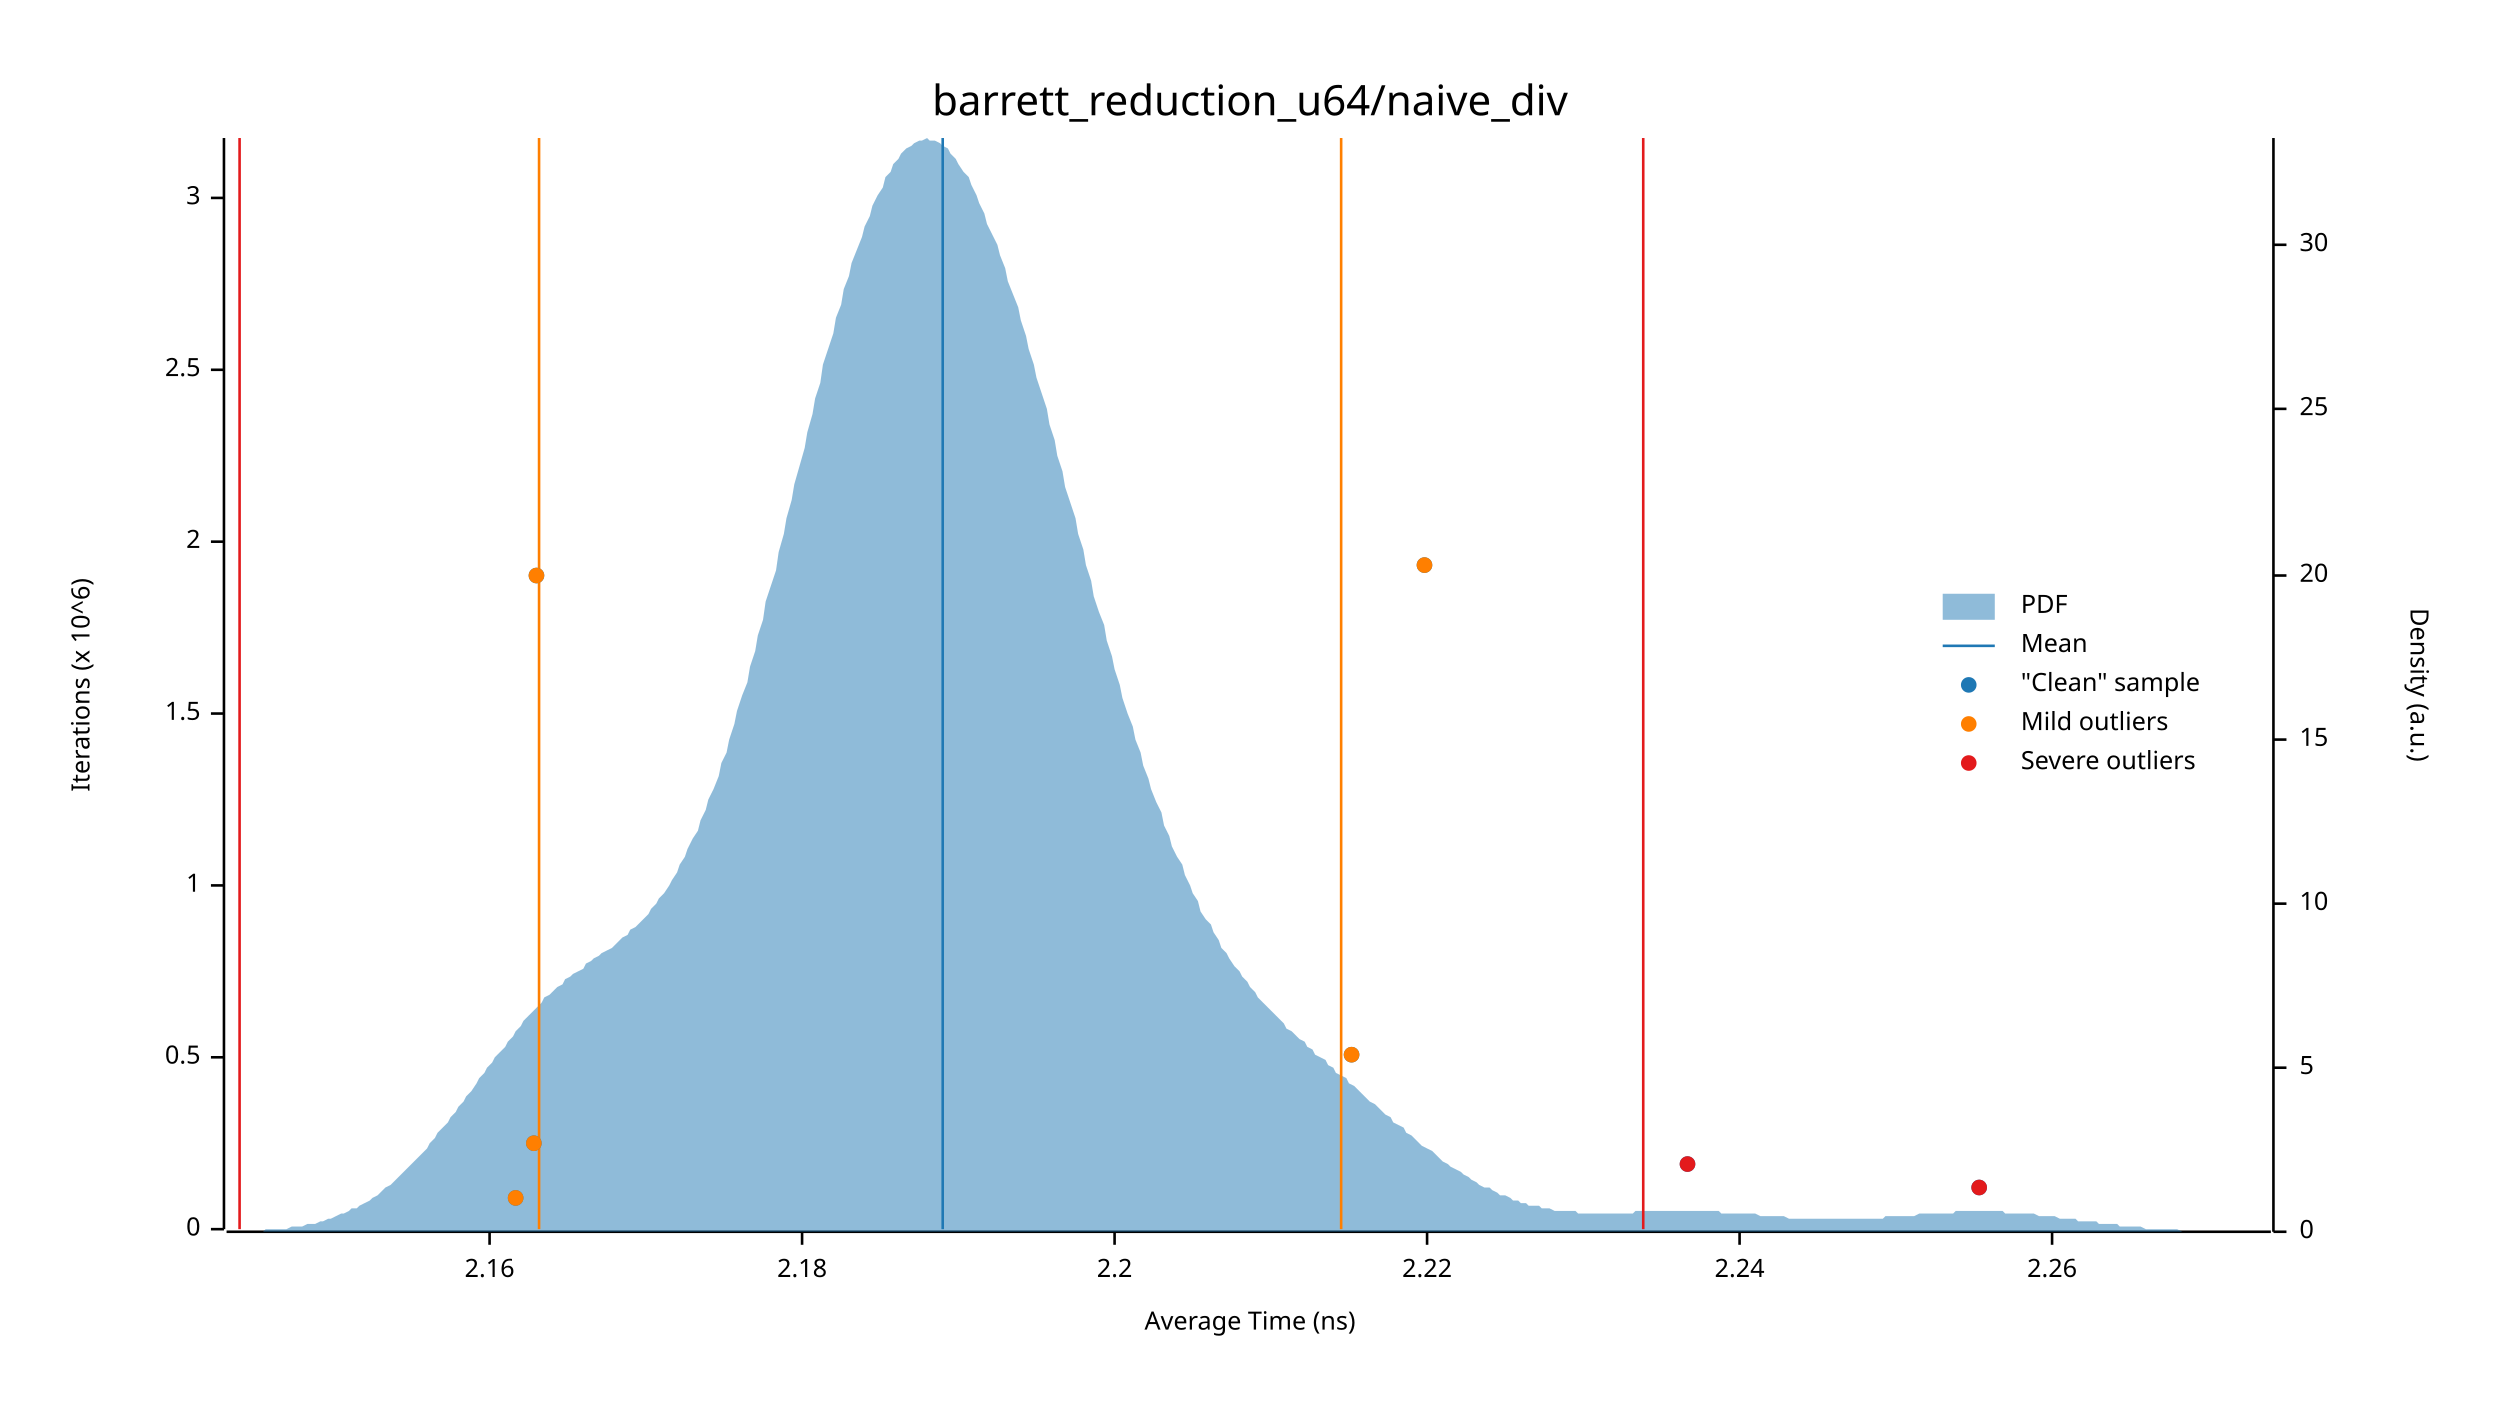
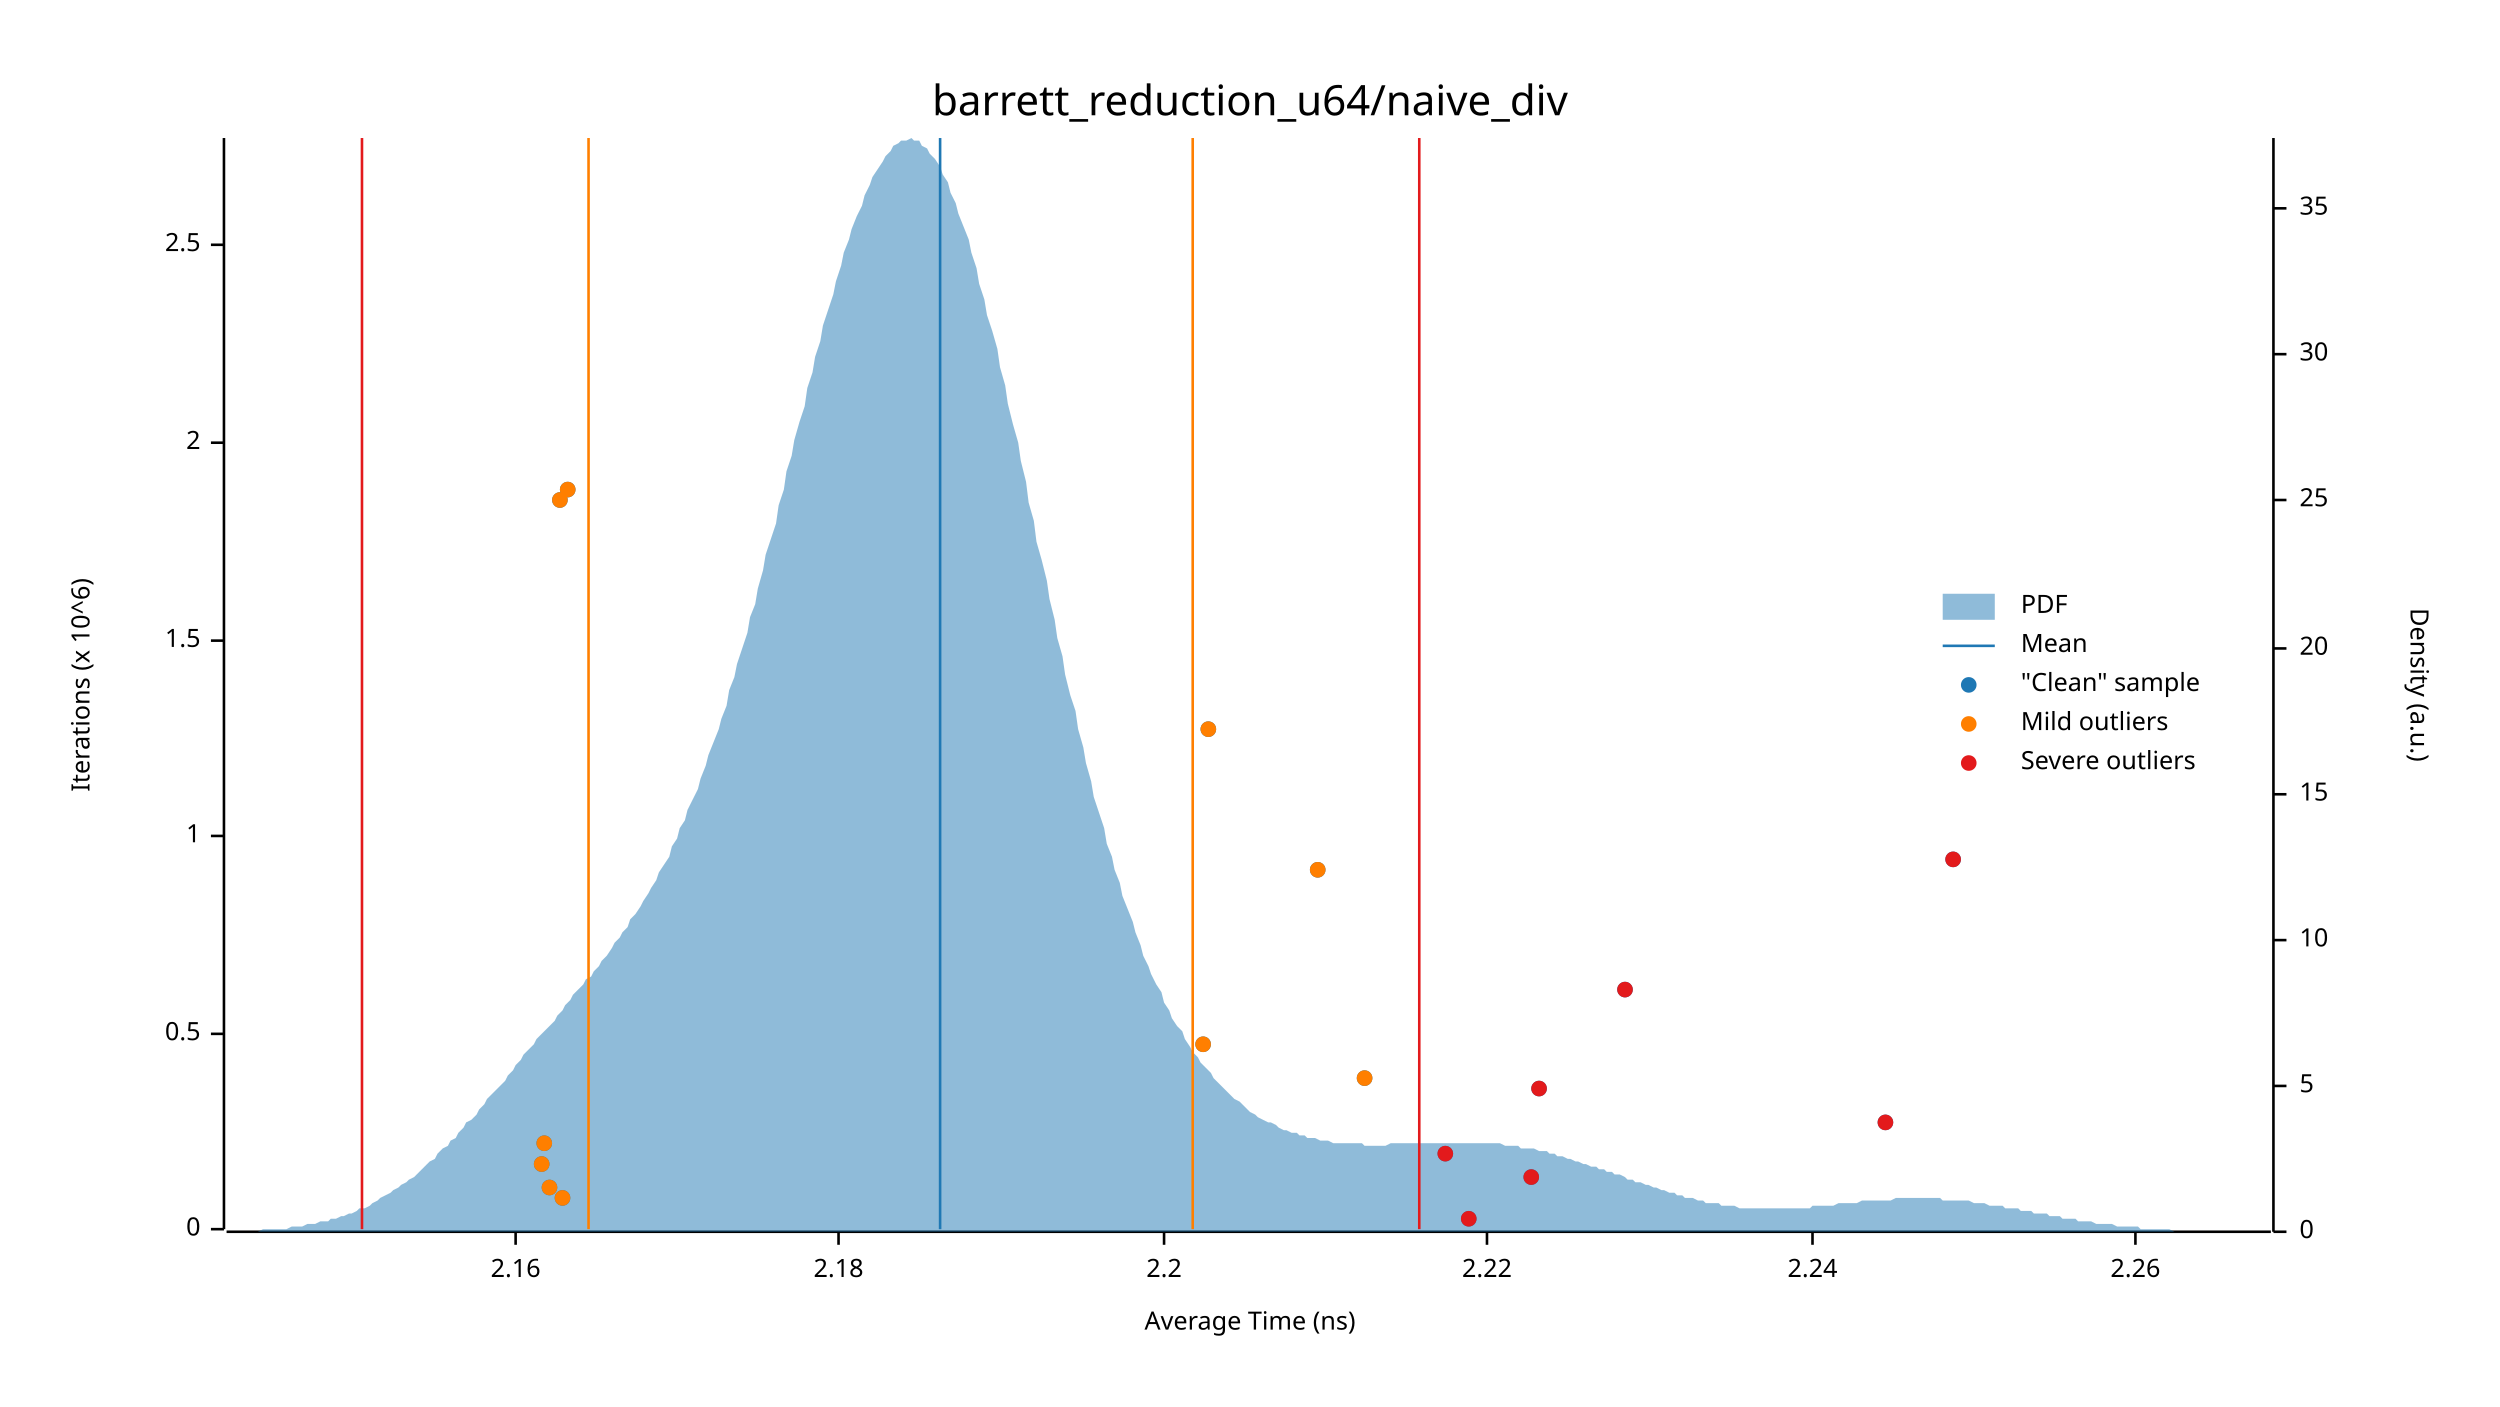
<svg xmlns="http://www.w3.org/2000/svg" width="960" height="540" viewBox="0 0 960 540">
  <text x="480" y="32" dy="0.76em" text-anchor="middle" font-family="sans-serif" font-size="16.129" opacity="1" fill="#000000">
barrett_reduction_u64/naive_div
</text>
  <text x="27" y="263" dy="0.76em" text-anchor="middle" font-family="sans-serif" font-size="9.677" opacity="1" fill="#000000" transform="rotate(270, 27, 263)">
Iterations (x 10^6)
</text>
  <text x="480" y="513" dy="-0.5ex" text-anchor="middle" font-family="sans-serif" font-size="9.677" opacity="1" fill="#000000">
Average Time (ns)
</text>
  <polyline fill="none" opacity="1" stroke="#000000" stroke-width="1" points="86,53 86,472 " />
  <text x="77" y="472" dy="0.5ex" text-anchor="end" font-family="sans-serif" font-size="9.677" opacity="1" fill="#000000">
0
</text>
  <polyline fill="none" opacity="1" stroke="#000000" stroke-width="1" points="81,472 86,472 " />
-   <text x="77" y="406" dy="0.5ex" text-anchor="end" font-family="sans-serif" font-size="9.677" opacity="1" fill="#000000">
+   <text x="77" y="397" dy="0.5ex" text-anchor="end" font-family="sans-serif" font-size="9.677" opacity="1" fill="#000000">
0.5
</text>
-   <polyline fill="none" opacity="1" stroke="#000000" stroke-width="1" points="81,406 86,406 " />
-   <text x="77" y="340" dy="0.5ex" text-anchor="end" font-family="sans-serif" font-size="9.677" opacity="1" fill="#000000">
+   <polyline fill="none" opacity="1" stroke="#000000" stroke-width="1" points="81,397 86,397 " />
+   <text x="77" y="321" dy="0.5ex" text-anchor="end" font-family="sans-serif" font-size="9.677" opacity="1" fill="#000000">
1
</text>
-   <polyline fill="none" opacity="1" stroke="#000000" stroke-width="1" points="81,340 86,340 " />
-   <text x="77" y="274" dy="0.5ex" text-anchor="end" font-family="sans-serif" font-size="9.677" opacity="1" fill="#000000">
+   <polyline fill="none" opacity="1" stroke="#000000" stroke-width="1" points="81,321 86,321 " />
+   <text x="77" y="246" dy="0.5ex" text-anchor="end" font-family="sans-serif" font-size="9.677" opacity="1" fill="#000000">
1.5
</text>
-   <polyline fill="none" opacity="1" stroke="#000000" stroke-width="1" points="81,274 86,274 " />
-   <text x="77" y="208" dy="0.5ex" text-anchor="end" font-family="sans-serif" font-size="9.677" opacity="1" fill="#000000">
+   <polyline fill="none" opacity="1" stroke="#000000" stroke-width="1" points="81,246 86,246 " />
+   <text x="77" y="170" dy="0.5ex" text-anchor="end" font-family="sans-serif" font-size="9.677" opacity="1" fill="#000000">
2
</text>
-   <polyline fill="none" opacity="1" stroke="#000000" stroke-width="1" points="81,208 86,208 " />
-   <text x="77" y="142" dy="0.5ex" text-anchor="end" font-family="sans-serif" font-size="9.677" opacity="1" fill="#000000">
+   <polyline fill="none" opacity="1" stroke="#000000" stroke-width="1" points="81,170 86,170 " />
+   <text x="77" y="94" dy="0.5ex" text-anchor="end" font-family="sans-serif" font-size="9.677" opacity="1" fill="#000000">
2.5
</text>
-   <polyline fill="none" opacity="1" stroke="#000000" stroke-width="1" points="81,142 86,142 " />
-   <text x="77" y="76" dy="0.5ex" text-anchor="end" font-family="sans-serif" font-size="9.677" opacity="1" fill="#000000">
- 3
- </text>
-   <polyline fill="none" opacity="1" stroke="#000000" stroke-width="1" points="81,76 86,76 " />
+   <polyline fill="none" opacity="1" stroke="#000000" stroke-width="1" points="81,94 86,94 " />
  <polyline fill="none" opacity="1" stroke="#000000" stroke-width="1" points="87,473 872,473 " />
-   <text x="188" y="483" dy="0.76em" text-anchor="middle" font-family="sans-serif" font-size="9.677" opacity="1" fill="#000000">
+   <text x="198" y="483" dy="0.76em" text-anchor="middle" font-family="sans-serif" font-size="9.677" opacity="1" fill="#000000">
2.16
</text>
-   <polyline fill="none" opacity="1" stroke="#000000" stroke-width="1" points="188,473 188,478 " />
-   <text x="308" y="483" dy="0.76em" text-anchor="middle" font-family="sans-serif" font-size="9.677" opacity="1" fill="#000000">
+   <polyline fill="none" opacity="1" stroke="#000000" stroke-width="1" points="198,473 198,478 " />
+   <text x="322" y="483" dy="0.76em" text-anchor="middle" font-family="sans-serif" font-size="9.677" opacity="1" fill="#000000">
2.18
</text>
-   <polyline fill="none" opacity="1" stroke="#000000" stroke-width="1" points="308,473 308,478 " />
-   <text x="428" y="483" dy="0.76em" text-anchor="middle" font-family="sans-serif" font-size="9.677" opacity="1" fill="#000000">
+   <polyline fill="none" opacity="1" stroke="#000000" stroke-width="1" points="322,473 322,478 " />
+   <text x="447" y="483" dy="0.76em" text-anchor="middle" font-family="sans-serif" font-size="9.677" opacity="1" fill="#000000">
2.2
</text>
-   <polyline fill="none" opacity="1" stroke="#000000" stroke-width="1" points="428,473 428,478 " />
-   <text x="548" y="483" dy="0.76em" text-anchor="middle" font-family="sans-serif" font-size="9.677" opacity="1" fill="#000000">
+   <polyline fill="none" opacity="1" stroke="#000000" stroke-width="1" points="447,473 447,478 " />
+   <text x="571" y="483" dy="0.76em" text-anchor="middle" font-family="sans-serif" font-size="9.677" opacity="1" fill="#000000">
2.22
</text>
-   <polyline fill="none" opacity="1" stroke="#000000" stroke-width="1" points="548,473 548,478 " />
-   <text x="668" y="483" dy="0.76em" text-anchor="middle" font-family="sans-serif" font-size="9.677" opacity="1" fill="#000000">
+   <polyline fill="none" opacity="1" stroke="#000000" stroke-width="1" points="571,473 571,478 " />
+   <text x="696" y="483" dy="0.76em" text-anchor="middle" font-family="sans-serif" font-size="9.677" opacity="1" fill="#000000">
2.24
</text>
-   <polyline fill="none" opacity="1" stroke="#000000" stroke-width="1" points="668,473 668,478 " />
-   <text x="788" y="483" dy="0.76em" text-anchor="middle" font-family="sans-serif" font-size="9.677" opacity="1" fill="#000000">
+   <polyline fill="none" opacity="1" stroke="#000000" stroke-width="1" points="696,473 696,478 " />
+   <text x="820" y="483" dy="0.76em" text-anchor="middle" font-family="sans-serif" font-size="9.677" opacity="1" fill="#000000">
2.26
</text>
-   <polyline fill="none" opacity="1" stroke="#000000" stroke-width="1" points="788,473 788,478 " />
+   <polyline fill="none" opacity="1" stroke="#000000" stroke-width="1" points="820,473 820,478 " />
  <text x="933" y="263" dy="0.76em" text-anchor="middle" font-family="sans-serif" font-size="9.677" opacity="1" fill="#000000" transform="rotate(90, 933, 263)">
Density (a.u.)
</text>
  <polyline fill="none" opacity="1" stroke="#000000" stroke-width="1" points="873,53 873,473 " />
  <text x="883" y="473" dy="0.5ex" text-anchor="start" font-family="sans-serif" font-size="9.677" opacity="1" fill="#000000">
0
</text>
  <polyline fill="none" opacity="1" stroke="#000000" stroke-width="1" points="873,473 878,473 " />
-   <text x="883" y="410" dy="0.5ex" text-anchor="start" font-family="sans-serif" font-size="9.677" opacity="1" fill="#000000">
+   <text x="883" y="417" dy="0.5ex" text-anchor="start" font-family="sans-serif" font-size="9.677" opacity="1" fill="#000000">
5
</text>
-   <polyline fill="none" opacity="1" stroke="#000000" stroke-width="1" points="873,410 878,410 " />
-   <text x="883" y="347" dy="0.5ex" text-anchor="start" font-family="sans-serif" font-size="9.677" opacity="1" fill="#000000">
+   <polyline fill="none" opacity="1" stroke="#000000" stroke-width="1" points="873,417 878,417 " />
+   <text x="883" y="361" dy="0.5ex" text-anchor="start" font-family="sans-serif" font-size="9.677" opacity="1" fill="#000000">
10
</text>
-   <polyline fill="none" opacity="1" stroke="#000000" stroke-width="1" points="873,347 878,347 " />
-   <text x="883" y="284" dy="0.5ex" text-anchor="start" font-family="sans-serif" font-size="9.677" opacity="1" fill="#000000">
+   <polyline fill="none" opacity="1" stroke="#000000" stroke-width="1" points="873,361 878,361 " />
+   <text x="883" y="305" dy="0.5ex" text-anchor="start" font-family="sans-serif" font-size="9.677" opacity="1" fill="#000000">
15
</text>
-   <polyline fill="none" opacity="1" stroke="#000000" stroke-width="1" points="873,284 878,284 " />
-   <text x="883" y="221" dy="0.5ex" text-anchor="start" font-family="sans-serif" font-size="9.677" opacity="1" fill="#000000">
+   <polyline fill="none" opacity="1" stroke="#000000" stroke-width="1" points="873,305 878,305 " />
+   <text x="883" y="249" dy="0.5ex" text-anchor="start" font-family="sans-serif" font-size="9.677" opacity="1" fill="#000000">
20
</text>
-   <polyline fill="none" opacity="1" stroke="#000000" stroke-width="1" points="873,221 878,221 " />
-   <text x="883" y="157" dy="0.5ex" text-anchor="start" font-family="sans-serif" font-size="9.677" opacity="1" fill="#000000">
+   <polyline fill="none" opacity="1" stroke="#000000" stroke-width="1" points="873,249 878,249 " />
+   <text x="883" y="192" dy="0.5ex" text-anchor="start" font-family="sans-serif" font-size="9.677" opacity="1" fill="#000000">
25
</text>
-   <polyline fill="none" opacity="1" stroke="#000000" stroke-width="1" points="873,157 878,157 " />
-   <text x="883" y="94" dy="0.5ex" text-anchor="start" font-family="sans-serif" font-size="9.677" opacity="1" fill="#000000">
+   <polyline fill="none" opacity="1" stroke="#000000" stroke-width="1" points="873,192 878,192 " />
+   <text x="883" y="136" dy="0.5ex" text-anchor="start" font-family="sans-serif" font-size="9.677" opacity="1" fill="#000000">
30
</text>
-   <polyline fill="none" opacity="1" stroke="#000000" stroke-width="1" points="873,94 878,94 " />
-   <polygon opacity="0.5" fill="#1F78B4" points="87,473 88,473 90,473 91,473 93,473 94,473 96,473 98,473 99,473 101,473 102,472 104,472 105,472 107,472 109,472 110,472 112,471 113,471 115,471 116,471 118,470 120,470 121,470 123,469 124,469 126,468 127,468 129,467 131,466 132,466 134,465 135,464 137,464 138,463 140,462 142,461 143,460 145,459 146,458 148,456 150,455 151,454 153,452 154,451 156,449 157,448 159,446 161,444 162,443 164,441 165,439 167,437 168,435 170,433 172,431 173,429 175,427 176,425 178,423 179,421 181,419 183,416 184,414 186,412 187,410 189,408 190,406 192,404 194,402 195,400 197,398 198,396 200,394 201,392 203,390 205,388 206,387 208,385 209,383 211,382 213,380 214,379 216,378 217,376 219,375 220,374 222,373 224,372 225,370 227,369 228,368 230,367 231,366 233,365 235,364 236,363 238,361 239,360 241,359 242,357 244,356 246,354 247,353 249,351 250,349 252,347 253,345 255,343 257,340 258,338 260,335 261,332 263,329 264,326 266,322 268,319 269,315 271,311 272,307 274,303 276,298 277,293 279,289 280,284 282,278 283,273 285,267 287,262 288,256 290,250 291,244 293,238 294,231 296,225 298,219 299,212 301,205 302,199 304,192 305,186 307,179 309,172 310,166 312,159 313,153 315,147 316,140 318,134 320,128 321,122 323,117 324,111 326,106 327,101 329,96 331,91 332,87 334,83 335,79 337,75 339,72 340,68 342,66 343,63 345,61 346,59 348,57 350,56 351,55 353,54 354,54 356,53 357,54 359,54 361,55 362,56 364,57 365,59 367,61 368,63 370,66 372,68 373,71 375,75 376,78 378,82 379,86 381,90 383,94 384,98 386,103 387,108 389,113 391,118 392,123 394,129 395,134 397,140 398,145 400,151 402,157 403,163 405,169 406,175 408,181 409,187 411,193 413,199 414,205 416,211 417,217 419,223 420,229 422,235 424,240 425,246 427,252 428,257 430,263 431,268 433,274 435,279 436,284 438,289 439,294 441,299 442,303 444,308 446,312 447,317 449,321 450,325 452,329 454,332 455,336 457,340 458,343 460,346 461,350 463,353 465,355 466,358 468,361 469,364 471,366 472,368 474,371 476,373 477,375 479,377 480,379 482,381 483,383 485,385 487,387 488,388 490,390 491,391 493,393 494,395 496,396 498,398 499,399 501,400 502,402 504,403 505,405 507,406 509,407 510,409 512,410 513,412 515,413 517,414 518,416 520,417 521,418 523,420 524,421 526,423 528,424 529,425 531,427 532,428 534,429 535,431 537,432 539,433 540,435 542,436 543,437 545,439 546,440 548,441 550,442 551,443 553,445 554,446 556,447 557,448 559,449 561,450 562,451 564,452 565,453 567,454 568,455 570,456 572,456 573,457 575,458 576,459 578,459 580,460 581,461 583,461 584,462 586,462 587,463 589,463 591,463 592,464 594,464 595,464 597,465 598,465 600,465 602,465 603,465 605,465 606,466 608,466 609,466 611,466 613,466 614,466 616,466 617,466 619,466 620,466 622,466 624,466 625,466 627,466 628,465 630,465 632,465 633,465 635,465 636,465 638,465 639,465 641,465 643,465 644,465 646,465 647,465 649,465 650,465 652,465 654,465 655,465 657,465 658,465 660,465 661,466 663,466 665,466 666,466 668,466 669,466 671,466 672,466 674,466 676,467 677,467 679,467 680,467 682,467 683,467 685,467 687,468 688,468 690,468 691,468 693,468 695,468 696,468 698,468 699,468 701,468 702,468 704,468 706,468 707,468 709,468 710,468 712,468 713,468 715,468 717,468 718,468 720,468 721,468 723,468 724,467 726,467 728,467 729,467 731,467 732,467 734,467 735,467 737,466 739,466 740,466 742,466 743,466 745,466 746,466 748,466 750,466 751,465 753,465 754,465 756,465 758,465 759,465 761,465 762,465 764,465 765,465 767,465 769,465 770,466 772,466 773,466 775,466 776,466 778,466 780,466 781,466 783,467 784,467 786,467 787,467 789,467 791,468 792,468 794,468 795,468 797,468 798,469 800,469 802,469 803,469 805,469 806,470 808,470 809,470 811,470 813,470 814,471 816,471 817,471 819,471 821,471 822,471 824,472 825,472 827,472 828,472 830,472 832,472 833,472 835,472 836,472 838,473 839,473 841,473 843,473 844,473 846,473 847,473 849,473 850,473 852,473 854,473 855,473 857,473 858,473 860,473 861,473 863,473 865,473 866,473 868,473 869,473 871,473 873,473 873,473 87,473 " />
-   <polyline fill="none" opacity="1" stroke="#1F78B4" stroke-width="1" points="362,472 362,53 " />
-   <polyline fill="none" opacity="1" stroke="#FF7F00" stroke-width="1" points="207,472 207,53 " />
-   <polyline fill="none" opacity="1" stroke="#FF7F00" stroke-width="1" points="515,472 515,53 " />
-   <polyline fill="none" opacity="1" stroke="#E31A1C" stroke-width="1" points="92,472 92,53 " />
-   <polyline fill="none" opacity="1" stroke="#E31A1C" stroke-width="1" points="631,472 631,53 " />
-   <circle cx="198" cy="460" r="3" opacity="1" fill="#1F78B4" stroke="none" stroke-width="1" />
-   <circle cx="760" cy="456" r="3" opacity="1" fill="#1F78B4" stroke="none" stroke-width="1" />
-   <circle cx="648" cy="447" r="3" opacity="1" fill="#1F78B4" stroke="none" stroke-width="1" />
-   <circle cx="205" cy="439" r="3" opacity="1" fill="#1F78B4" stroke="none" stroke-width="1" />
-   <circle cx="519" cy="405" r="3" opacity="1" fill="#1F78B4" stroke="none" stroke-width="1" />
-   <circle cx="206" cy="221" r="3" opacity="1" fill="#1F78B4" stroke="none" stroke-width="1" />
-   <circle cx="547" cy="217" r="3" opacity="1" fill="#1F78B4" stroke="none" stroke-width="1" />
-   <circle cx="198" cy="460" r="3" opacity="1" fill="#FF7F00" stroke="none" stroke-width="1" />
-   <circle cx="205" cy="439" r="3" opacity="1" fill="#FF7F00" stroke="none" stroke-width="1" />
-   <circle cx="519" cy="405" r="3" opacity="1" fill="#FF7F00" stroke="none" stroke-width="1" />
-   <circle cx="206" cy="221" r="3" opacity="1" fill="#FF7F00" stroke="none" stroke-width="1" />
-   <circle cx="547" cy="217" r="3" opacity="1" fill="#FF7F00" stroke="none" stroke-width="1" />
-   <circle cx="760" cy="456" r="3" opacity="1" fill="#E31A1C" stroke="none" stroke-width="1" />
-   <circle cx="648" cy="447" r="3" opacity="1" fill="#E31A1C" stroke="none" stroke-width="1" />
+   <polyline fill="none" opacity="1" stroke="#000000" stroke-width="1" points="873,136 878,136 " />
+   <text x="883" y="80" dy="0.5ex" text-anchor="start" font-family="sans-serif" font-size="9.677" opacity="1" fill="#000000">
+ 35
+ </text>
+   <polyline fill="none" opacity="1" stroke="#000000" stroke-width="1" points="873,80 878,80 " />
+   <polygon opacity="0.5" fill="#1F78B4" points="87,473 88,473 90,473 91,473 93,473 94,473 96,473 98,473 99,473 101,472 102,472 104,472 105,472 107,472 109,472 110,472 112,471 113,471 115,471 116,471 118,470 120,470 121,470 123,469 124,469 126,469 127,468 129,468 131,467 132,467 134,466 135,466 137,465 138,464 140,464 142,463 143,462 145,461 146,460 148,459 150,458 151,457 153,456 154,455 156,454 157,453 159,452 161,450 162,449 164,447 165,446 167,445 168,443 170,441 172,440 173,438 175,437 176,435 178,433 179,431 181,430 183,428 184,426 186,424 187,422 189,420 190,419 192,417 194,415 195,413 197,411 198,409 200,407 201,405 203,403 205,401 206,399 208,397 209,396 211,394 213,392 214,390 216,388 217,386 219,384 220,382 222,380 224,378 225,376 227,375 228,373 230,371 231,369 233,367 235,364 236,362 238,360 239,358 241,356 242,353 244,351 246,348 247,346 249,343 250,341 252,338 253,335 255,332 257,329 258,325 260,322 261,318 263,315 264,311 266,307 268,303 269,299 271,294 272,290 274,285 276,280 277,276 279,271 280,265 282,260 283,255 285,249 287,243 288,237 290,232 291,226 293,219 294,213 296,207 298,201 299,194 301,188 302,181 304,175 305,169 307,162 309,156 310,149 312,143 313,137 315,131 316,125 318,119 320,113 321,108 323,102 324,97 326,92 327,88 329,83 331,79 332,75 334,71 335,68 337,65 339,62 340,60 342,58 343,56 345,55 346,54 348,54 350,53 351,54 353,54 354,56 356,57 357,59 359,61 361,64 362,67 364,70 365,74 367,78 368,82 370,87 372,92 373,97 375,103 376,109 378,115 379,121 381,127 383,134 384,141 386,148 387,155 389,163 391,170 392,177 394,185 395,193 397,200 398,208 400,215 402,223 403,230 405,238 406,245 408,252 409,259 411,267 413,273 414,280 416,287 417,293 419,300 420,306 422,312 424,318 425,324 427,329 428,334 430,339 431,344 433,349 435,354 436,358 438,363 439,367 441,371 442,374 444,378 446,381 447,385 449,388 450,391 452,394 454,396 455,399 457,402 458,404 460,406 461,408 463,410 465,412 466,414 468,416 469,417 471,419 472,420 474,422 476,423 477,424 479,426 480,427 482,428 483,429 485,430 487,431 488,431 490,432 491,433 493,434 494,434 496,435 498,435 499,436 501,436 502,437 504,437 505,437 507,438 509,438 510,438 512,439 513,439 515,439 517,439 518,439 520,439 521,439 523,439 524,440 526,440 528,440 529,440 531,440 532,440 534,439 535,439 537,439 539,439 540,439 542,439 543,439 545,439 546,439 548,439 550,439 551,439 553,439 554,439 556,439 557,439 559,439 561,439 562,439 564,439 565,439 567,439 568,439 570,439 572,439 573,439 575,439 576,439 578,440 580,440 581,440 583,440 584,441 586,441 587,441 589,441 591,442 592,442 594,442 595,443 597,443 598,444 600,444 602,445 603,445 605,446 606,446 608,447 609,447 611,448 613,448 614,449 616,449 617,450 619,450 620,451 622,451 624,452 625,453 627,453 628,454 630,454 632,455 633,455 635,456 636,456 638,457 639,457 641,458 643,458 644,459 646,459 647,460 649,460 650,460 652,461 654,461 655,462 657,462 658,462 660,462 661,463 663,463 665,463 666,463 668,464 669,464 671,464 672,464 674,464 676,464 677,464 679,464 680,464 682,464 683,464 685,464 687,464 688,464 690,464 691,464 693,464 695,464 696,463 698,463 699,463 701,463 702,463 704,463 706,462 707,462 709,462 710,462 712,462 713,462 715,461 717,461 718,461 720,461 721,461 723,461 724,461 726,461 728,460 729,460 731,460 732,460 734,460 735,460 737,460 739,460 740,460 742,460 743,460 745,460 746,461 748,461 750,461 751,461 753,461 754,461 756,461 758,462 759,462 761,462 762,462 764,463 765,463 767,463 769,463 770,464 772,464 773,464 775,464 776,465 778,465 780,465 781,466 783,466 784,466 786,466 787,467 789,467 791,467 792,468 794,468 795,468 797,468 798,469 800,469 802,469 803,469 805,470 806,470 808,470 809,470 811,470 813,471 814,471 816,471 817,471 819,471 821,471 822,472 824,472 825,472 827,472 828,472 830,472 832,472 833,472 835,473 836,473 838,473 839,473 841,473 843,473 844,473 846,473 847,473 849,473 850,473 852,473 854,473 855,473 857,473 858,473 860,473 861,473 863,473 865,473 866,473 868,473 869,473 871,473 873,473 873,473 87,473 " />
+   <polyline fill="none" opacity="1" stroke="#1F78B4" stroke-width="1" points="361,472 361,53 " />
+   <polyline fill="none" opacity="1" stroke="#FF7F00" stroke-width="1" points="226,472 226,53 " />
+   <polyline fill="none" opacity="1" stroke="#FF7F00" stroke-width="1" points="458,472 458,53 " />
+   <polyline fill="none" opacity="1" stroke="#E31A1C" stroke-width="1" points="139,472 139,53 " />
+   <polyline fill="none" opacity="1" stroke="#E31A1C" stroke-width="1" points="545,472 545,53 " />
+   <circle cx="564" cy="468" r="3" opacity="1" fill="#1F78B4" stroke="none" stroke-width="1" />
+   <circle cx="216" cy="460" r="3" opacity="1" fill="#1F78B4" stroke="none" stroke-width="1" />
+   <circle cx="211" cy="456" r="3" opacity="1" fill="#1F78B4" stroke="none" stroke-width="1" />
+   <circle cx="588" cy="452" r="3" opacity="1" fill="#1F78B4" stroke="none" stroke-width="1" />
+   <circle cx="208" cy="447" r="3" opacity="1" fill="#1F78B4" stroke="none" stroke-width="1" />
+   <circle cx="555" cy="443" r="3" opacity="1" fill="#1F78B4" stroke="none" stroke-width="1" />
+   <circle cx="209" cy="439" r="3" opacity="1" fill="#1F78B4" stroke="none" stroke-width="1" />
+   <circle cx="724" cy="431" r="3" opacity="1" fill="#1F78B4" stroke="none" stroke-width="1" />
+   <circle cx="591" cy="418" r="3" opacity="1" fill="#1F78B4" stroke="none" stroke-width="1" />
+   <circle cx="524" cy="414" r="3" opacity="1" fill="#1F78B4" stroke="none" stroke-width="1" />
+   <circle cx="462" cy="401" r="3" opacity="1" fill="#1F78B4" stroke="none" stroke-width="1" />
+   <circle cx="624" cy="380" r="3" opacity="1" fill="#1F78B4" stroke="none" stroke-width="1" />
+   <circle cx="506" cy="334" r="3" opacity="1" fill="#1F78B4" stroke="none" stroke-width="1" />
+   <circle cx="750" cy="330" r="3" opacity="1" fill="#1F78B4" stroke="none" stroke-width="1" />
+   <circle cx="464" cy="280" r="3" opacity="1" fill="#1F78B4" stroke="none" stroke-width="1" />
+   <circle cx="215" cy="192" r="3" opacity="1" fill="#1F78B4" stroke="none" stroke-width="1" />
+   <circle cx="218" cy="188" r="3" opacity="1" fill="#1F78B4" stroke="none" stroke-width="1" />
+   <circle cx="216" cy="460" r="3" opacity="1" fill="#FF7F00" stroke="none" stroke-width="1" />
+   <circle cx="211" cy="456" r="3" opacity="1" fill="#FF7F00" stroke="none" stroke-width="1" />
+   <circle cx="208" cy="447" r="3" opacity="1" fill="#FF7F00" stroke="none" stroke-width="1" />
+   <circle cx="209" cy="439" r="3" opacity="1" fill="#FF7F00" stroke="none" stroke-width="1" />
+   <circle cx="524" cy="414" r="3" opacity="1" fill="#FF7F00" stroke="none" stroke-width="1" />
+   <circle cx="462" cy="401" r="3" opacity="1" fill="#FF7F00" stroke="none" stroke-width="1" />
+   <circle cx="506" cy="334" r="3" opacity="1" fill="#FF7F00" stroke="none" stroke-width="1" />
+   <circle cx="464" cy="280" r="3" opacity="1" fill="#FF7F00" stroke="none" stroke-width="1" />
+   <circle cx="215" cy="192" r="3" opacity="1" fill="#FF7F00" stroke="none" stroke-width="1" />
+   <circle cx="218" cy="188" r="3" opacity="1" fill="#FF7F00" stroke="none" stroke-width="1" />
+   <circle cx="564" cy="468" r="3" opacity="1" fill="#E31A1C" stroke="none" stroke-width="1" />
+   <circle cx="588" cy="452" r="3" opacity="1" fill="#E31A1C" stroke="none" stroke-width="1" />
+   <circle cx="555" cy="443" r="3" opacity="1" fill="#E31A1C" stroke="none" stroke-width="1" />
+   <circle cx="724" cy="431" r="3" opacity="1" fill="#E31A1C" stroke="none" stroke-width="1" />
+   <circle cx="591" cy="418" r="3" opacity="1" fill="#E31A1C" stroke="none" stroke-width="1" />
+   <circle cx="624" cy="380" r="3" opacity="1" fill="#E31A1C" stroke="none" stroke-width="1" />
+   <circle cx="750" cy="330" r="3" opacity="1" fill="#E31A1C" stroke="none" stroke-width="1" />
  <text x="776" y="228" dy="0.76em" text-anchor="start" font-family="sans-serif" font-size="9.677" opacity="1" fill="#000000">
PDF
</text>
  <text x="776" y="243" dy="0.76em" text-anchor="start" font-family="sans-serif" font-size="9.677" opacity="1" fill="#000000">
Mean
</text>
  <text x="776" y="258" dy="0.76em" text-anchor="start" font-family="sans-serif" font-size="9.677" opacity="1" fill="#000000">
"Clean" sample
</text>
  <text x="776" y="273" dy="0.76em" text-anchor="start" font-family="sans-serif" font-size="9.677" opacity="1" fill="#000000">
Mild outliers
</text>
  <text x="776" y="288" dy="0.76em" text-anchor="start" font-family="sans-serif" font-size="9.677" opacity="1" fill="#000000">
Severe outliers
</text>
  <rect x="746" y="228" width="20" height="10" opacity="0.5" fill="#1F78B4" stroke="none" />
  <polyline fill="none" opacity="1" stroke="#1F78B4" stroke-width="1" points="746,248 766,248 " />
  <circle cx="756" cy="263" r="3" opacity="1" fill="#1F78B4" stroke="none" stroke-width="1" />
  <circle cx="756" cy="278" r="3" opacity="1" fill="#FF7F00" stroke="none" stroke-width="1" />
  <circle cx="756" cy="293" r="3" opacity="1" fill="#E31A1C" stroke="none" stroke-width="1" />
</svg>
